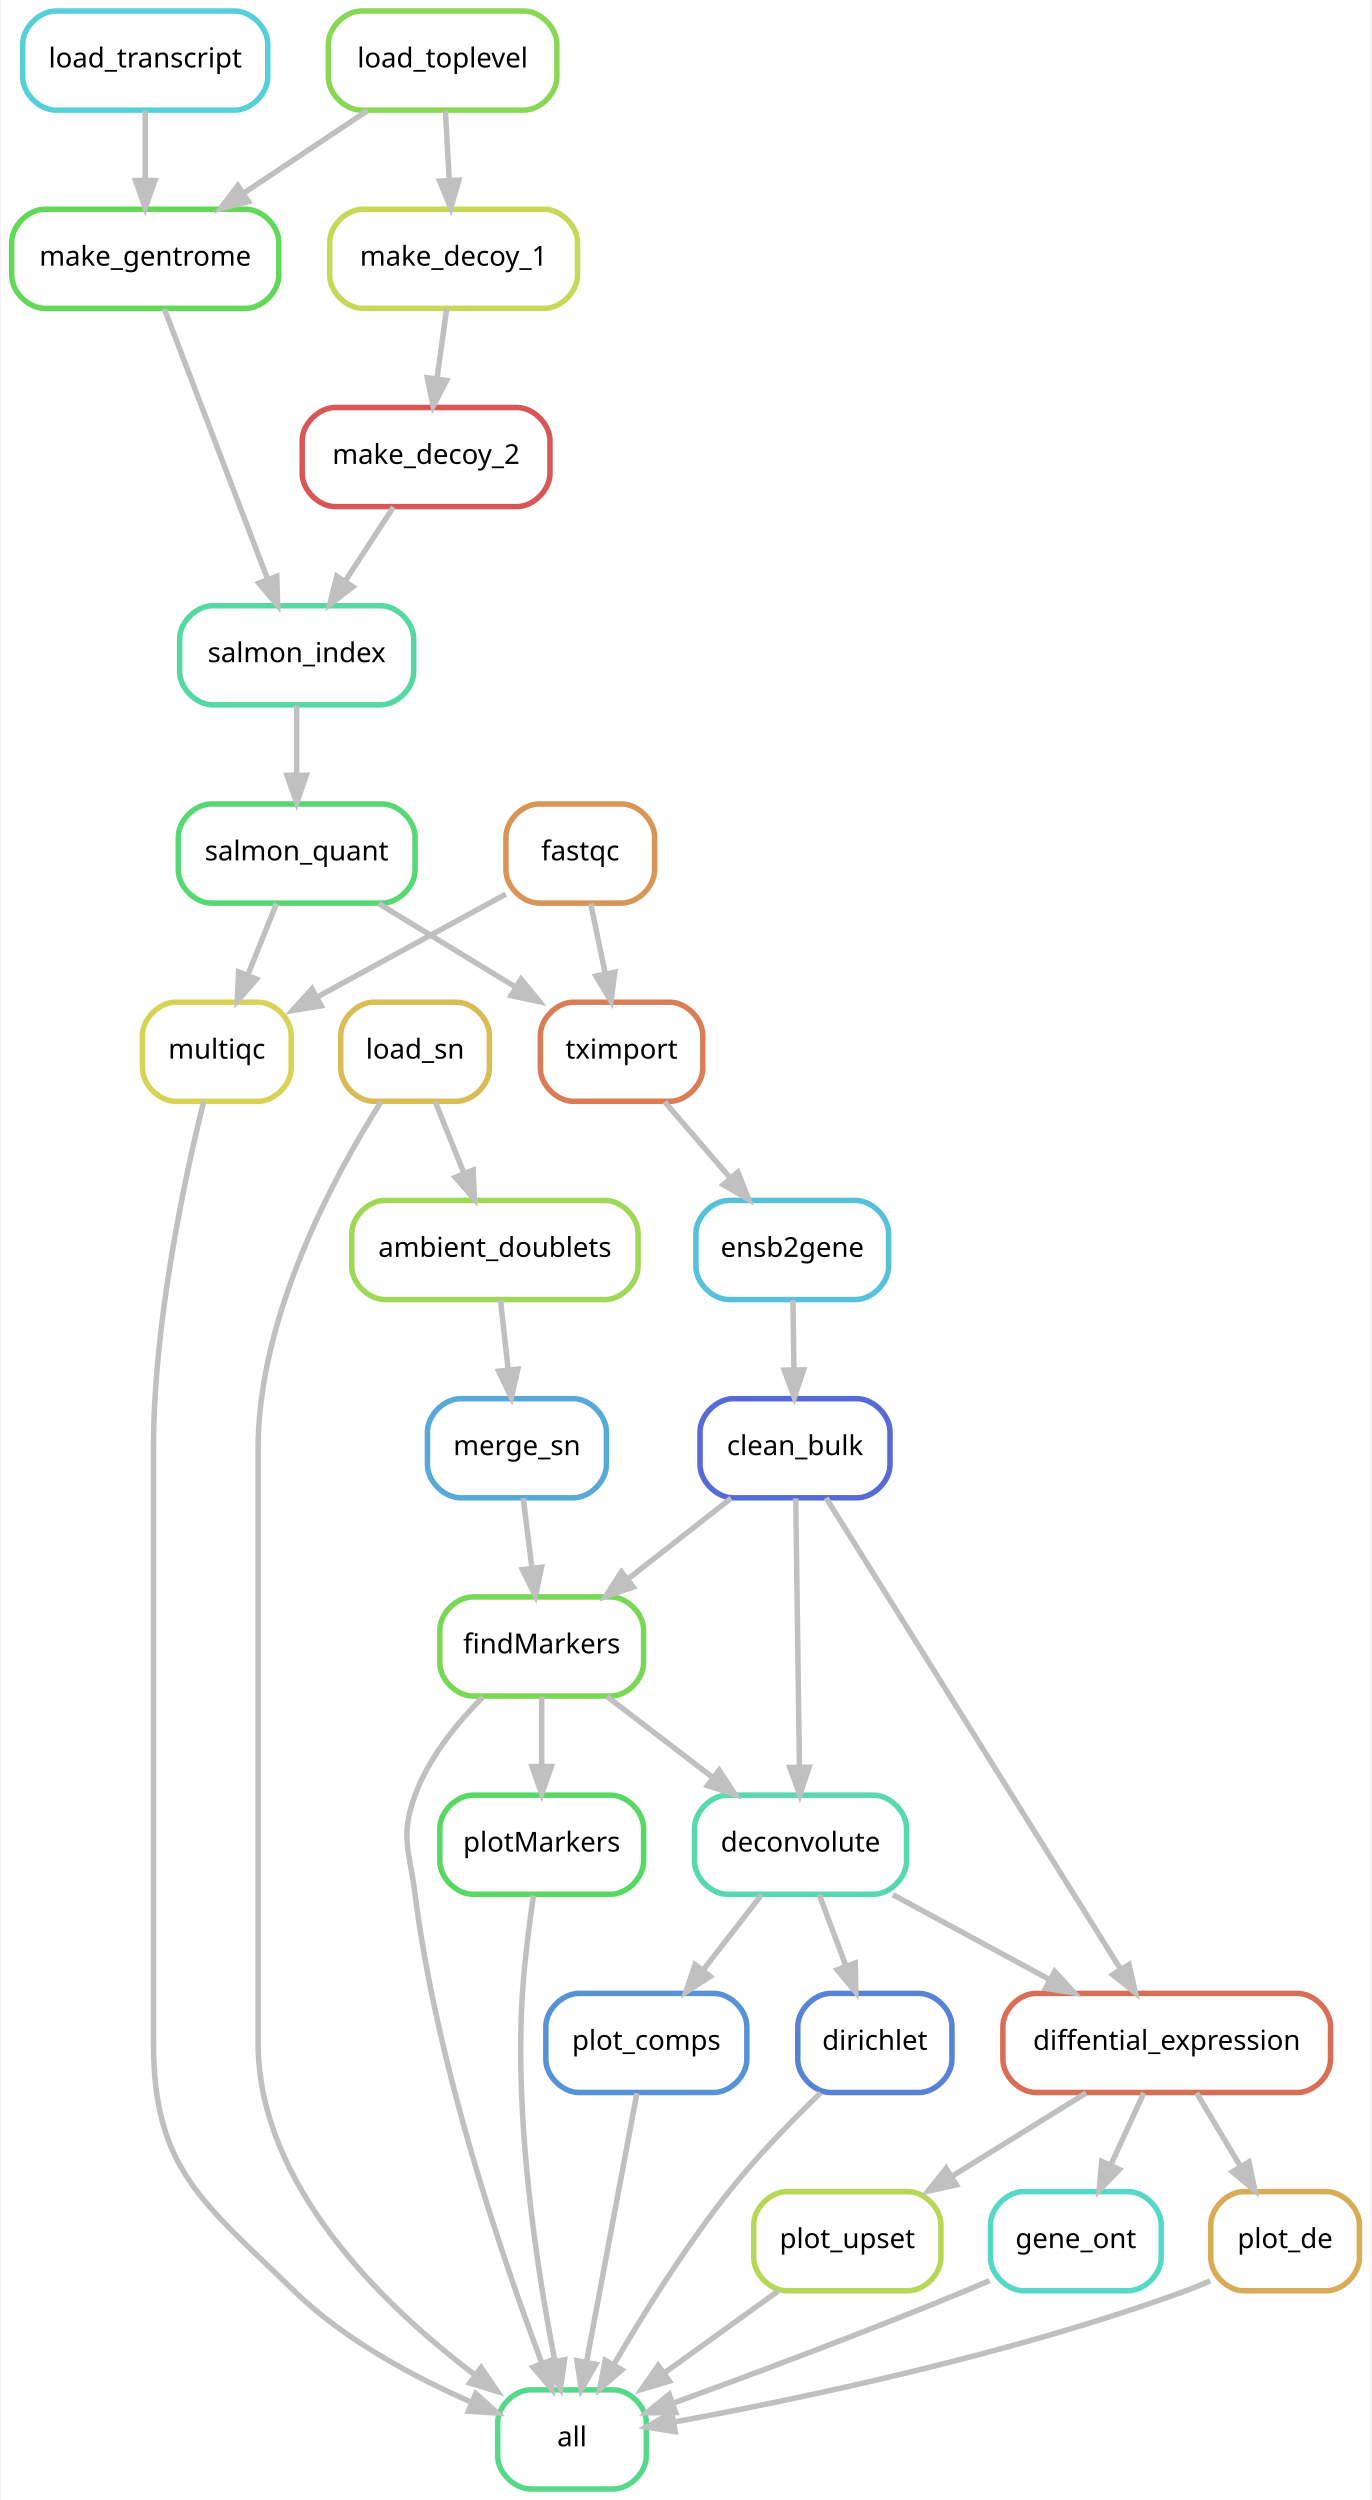
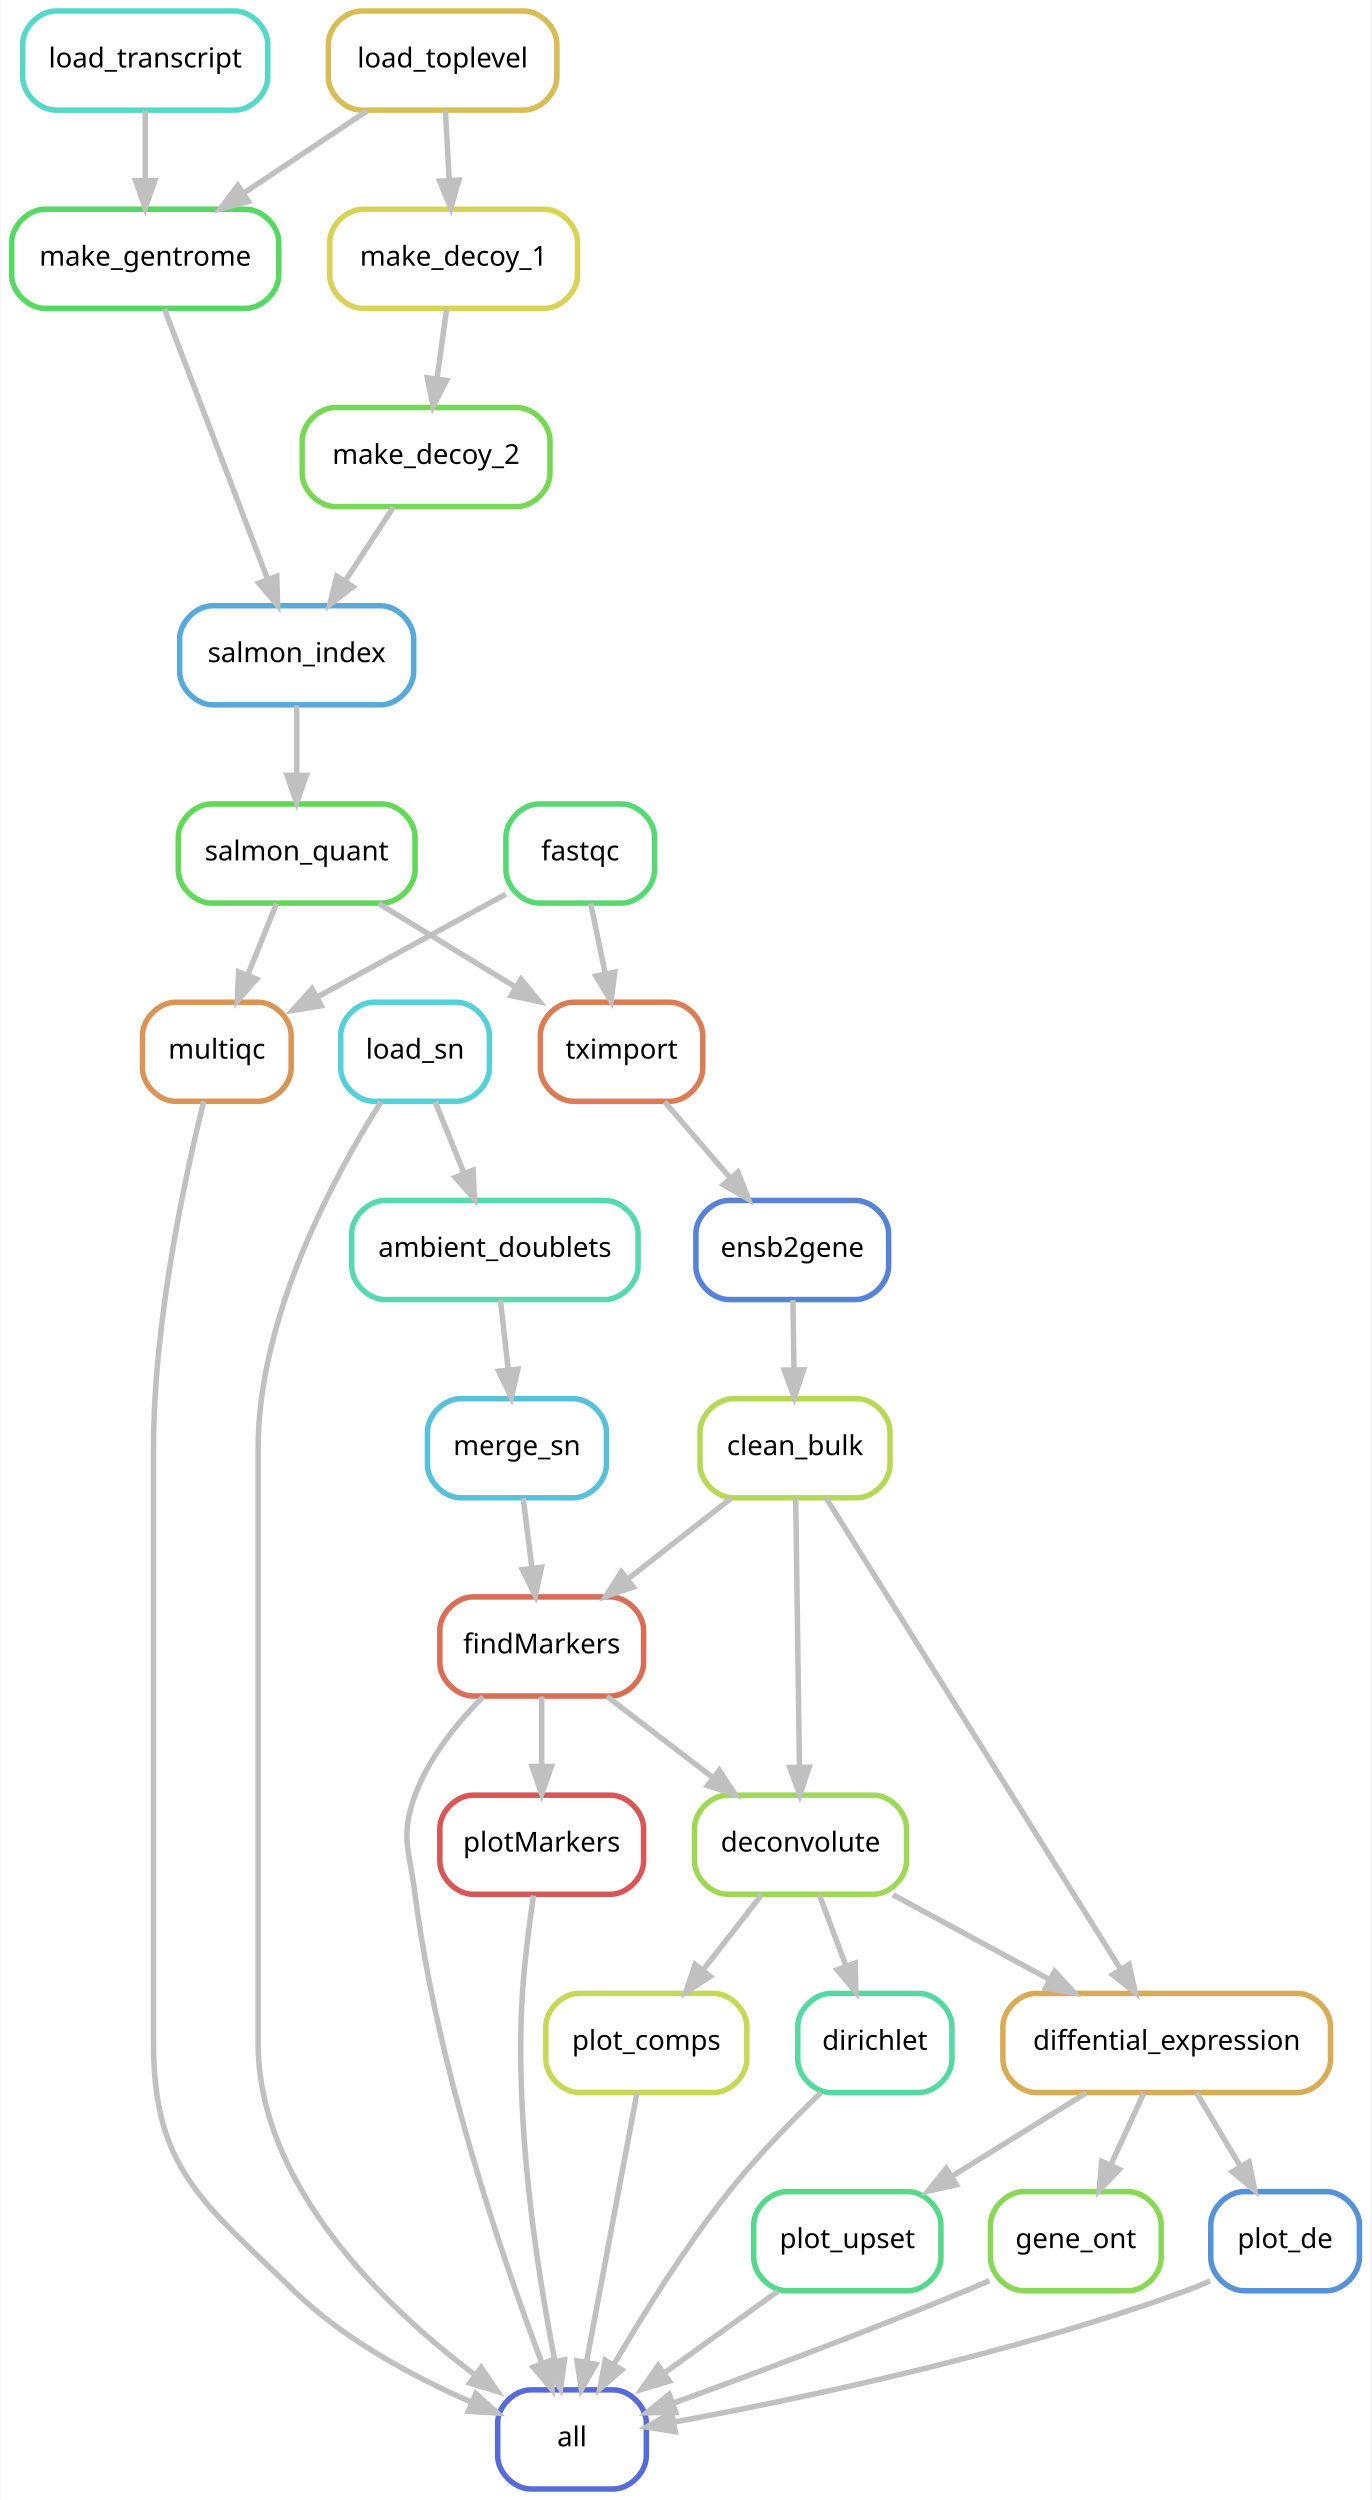
<svg xmlns="http://www.w3.org/2000/svg" width="498pt" height="908pt" viewBox="0.00 0.00 497.50 908.00">
  <g id="graph0" class="graph" transform="scale(1 1) rotate(0) translate(4 904)">
    <polygon fill="#ffffff" stroke="transparent" points="-4,4 -4,-904 493.5,-904 493.5,4 -4,4" />
    <g id="node1" class="node">
-       <path fill="none" stroke="#56d88a" stroke-width="2" d="M218.5,-36C218.5,-36 188.5,-36 188.5,-36 182.5,-36 176.5,-30 176.5,-24 176.5,-24 176.5,-12 176.5,-12 176.5,-6 182.5,0 188.5,0 188.5,0 218.5,0 218.5,0 224.5,0 230.5,-6 230.5,-12 230.5,-12 230.5,-24 230.5,-24 230.5,-30 224.5,-36 218.5,-36" />
+       <path fill="none" stroke="#566bd8" stroke-width="2" d="M218.5,-36C218.5,-36 188.5,-36 188.5,-36 182.5,-36 176.5,-30 176.5,-24 176.5,-24 176.5,-12 176.5,-12 176.5,-6 182.5,0 188.5,0 188.5,0 218.5,0 218.5,0 224.5,0 230.5,-6 230.5,-12 230.5,-12 230.5,-24 230.5,-24 230.5,-30 224.5,-36 218.5,-36" />
      <text text-anchor="middle" x="203.5" y="-15.5" font-family="sans" font-size="10.00" fill="#000000">all</text>
    </g>
    <g id="node2" class="node">
-       <path fill="none" stroke="#d8d356" stroke-width="2" d="M89.5,-540C89.5,-540 59.5,-540 59.5,-540 53.5,-540 47.5,-534 47.5,-528 47.5,-528 47.5,-516 47.5,-516 47.5,-510 53.5,-504 59.5,-504 59.5,-504 89.5,-504 89.5,-504 95.5,-504 101.5,-510 101.5,-516 101.5,-516 101.5,-528 101.5,-528 101.5,-534 95.5,-540 89.5,-540" />
+       <path fill="none" stroke="#d89556" stroke-width="2" d="M89.5,-540C89.5,-540 59.5,-540 59.5,-540 53.5,-540 47.5,-534 47.5,-528 47.5,-528 47.5,-516 47.5,-516 47.5,-510 53.5,-504 59.5,-504 59.5,-504 89.5,-504 89.5,-504 95.5,-504 101.5,-510 101.5,-516 101.5,-516 101.5,-528 101.5,-528 101.5,-534 95.5,-540 89.5,-540" />
      <text text-anchor="middle" x="74.5" y="-519.5" font-family="sans" font-size="10.00" fill="#000000">multiqc</text>
    </g>
-     <g id="edge1" class="edge">
+     <g id="edge7" class="edge">
      <path fill="none" stroke="#c0c0c0" stroke-width="2" d="M69.734,-503.962C62.998,-476.834 51.5,-423.824 51.5,-378 51.5,-378 51.5,-378 51.5,-162 51.5,-116.024 69.593,-104.108 102.5,-72 120.806,-54.139 146.214,-40.593 166.967,-31.536" />
      <polygon fill="#c0c0c0" stroke="#c0c0c0" stroke-width="2" points="168.559,-34.664 176.43,-27.572 165.854,-28.208 168.559,-34.664" />
    </g>
    <g id="node3" class="node">
-       <path fill="none" stroke="#56d873" stroke-width="2" d="M134.5,-612C134.5,-612 72.5,-612 72.5,-612 66.5,-612 60.5,-606 60.5,-600 60.5,-600 60.5,-588 60.5,-588 60.5,-582 66.5,-576 72.5,-576 72.5,-576 134.5,-576 134.5,-576 140.5,-576 146.5,-582 146.5,-588 146.5,-588 146.5,-600 146.5,-600 146.5,-606 140.5,-612 134.5,-612" />
+       <path fill="none" stroke="#61d856" stroke-width="2" d="M134.5,-612C134.5,-612 72.5,-612 72.5,-612 66.5,-612 60.5,-606 60.5,-600 60.5,-600 60.5,-588 60.5,-588 60.5,-582 66.5,-576 72.5,-576 72.5,-576 134.5,-576 134.5,-576 140.5,-576 146.5,-582 146.5,-588 146.5,-588 146.5,-600 146.5,-600 146.5,-606 140.5,-612 134.5,-612" />
      <text text-anchor="middle" x="103.5" y="-591.5" font-family="sans" font-size="10.00" fill="#000000">salmon_quant</text>
    </g>
-     <g id="edge11" class="edge">
+     <g id="edge10" class="edge">
      <path fill="none" stroke="#c0c0c0" stroke-width="2" d="M96.182,-575.831C93.012,-567.962 89.23,-558.571 85.719,-549.853" />
      <polygon fill="#c0c0c0" stroke="#c0c0c0" stroke-width="2" points="88.899,-548.381 81.916,-540.413 82.406,-550.997 88.899,-548.381" />
    </g>
    <g id="node19" class="node">
      <path fill="none" stroke="#d87d56" stroke-width="2" d="M239,-540C239,-540 204,-540 204,-540 198,-540 192,-534 192,-528 192,-528 192,-516 192,-516 192,-510 198,-504 204,-504 204,-504 239,-504 239,-504 245,-504 251,-510 251,-516 251,-516 251,-528 251,-528 251,-534 245,-540 239,-540" />
      <text text-anchor="middle" x="221.5" y="-519.5" font-family="sans" font-size="10.00" fill="#000000">tximport</text>
    </g>
-     <g id="edge29" class="edge">
+     <g id="edge28" class="edge">
      <path fill="none" stroke="#c0c0c0" stroke-width="2" d="M133.276,-575.831C148.369,-566.622 166.876,-555.33 183.034,-545.471" />
      <polygon fill="#c0c0c0" stroke="#c0c0c0" stroke-width="2" points="185.02,-548.359 191.733,-540.163 181.374,-542.384 185.02,-548.359" />
    </g>
    <g id="node4" class="node">
-       <path fill="none" stroke="#56d8a2" stroke-width="2" d="M134,-684C134,-684 73,-684 73,-684 67,-684 61,-678 61,-672 61,-672 61,-660 61,-660 61,-654 67,-648 73,-648 73,-648 134,-648 134,-648 140,-648 146,-654 146,-660 146,-660 146,-672 146,-672 146,-678 140,-684 134,-684" />
+       <path fill="none" stroke="#56a9d8" stroke-width="2" d="M134,-684C134,-684 73,-684 73,-684 67,-684 61,-678 61,-672 61,-672 61,-660 61,-660 61,-654 67,-648 73,-648 73,-648 134,-648 134,-648 140,-648 146,-654 146,-660 146,-660 146,-672 146,-672 146,-678 140,-684 134,-684" />
      <text text-anchor="middle" x="103.5" y="-663.5" font-family="sans" font-size="10.00" fill="#000000">salmon_index</text>
    </g>
    <g id="edge12" class="edge">
      <path fill="none" stroke="#c0c0c0" stroke-width="2" d="M103.5,-647.831C103.5,-640.131 103.5,-630.974 103.5,-622.417" />
      <polygon fill="#c0c0c0" stroke="#c0c0c0" stroke-width="2" points="107,-622.413 103.5,-612.413 100,-622.413 107,-622.413" />
    </g>
    <g id="node5" class="node">
-       <path fill="none" stroke="#61d856" stroke-width="2" d="M85,-828C85,-828 12,-828 12,-828 6,-828 0,-822 0,-816 0,-816 0,-804 0,-804 0,-798 6,-792 12,-792 12,-792 85,-792 85,-792 91,-792 97,-798 97,-804 97,-804 97,-816 97,-816 97,-822 91,-828 85,-828" />
+       <path fill="none" stroke="#56d863" stroke-width="2" d="M85,-828C85,-828 12,-828 12,-828 6,-828 0,-822 0,-816 0,-816 0,-804 0,-804 0,-798 6,-792 12,-792 12,-792 85,-792 85,-792 91,-792 97,-798 97,-804 97,-804 97,-816 97,-816 97,-822 91,-828 85,-828" />
      <text text-anchor="middle" x="48.5" y="-807.5" font-family="sans" font-size="10.00" fill="#000000">make_gentrome</text>
    </g>
-     <g id="edge14" class="edge">
+     <g id="edge13" class="edge">
      <path fill="none" stroke="#c0c0c0" stroke-width="2" d="M55.466,-791.762C64.93,-766.985 81.931,-722.471 92.961,-693.594" />
      <polygon fill="#c0c0c0" stroke="#c0c0c0" stroke-width="2" points="96.292,-694.68 96.591,-684.09 89.753,-692.183 96.292,-694.68" />
    </g>
    <g id="node6" class="node">
-       <path fill="none" stroke="#88d856" stroke-width="2" d="M186,-900C186,-900 127,-900 127,-900 121,-900 115,-894 115,-888 115,-888 115,-876 115,-876 115,-870 121,-864 127,-864 127,-864 186,-864 186,-864 192,-864 198,-870 198,-876 198,-876 198,-888 198,-888 198,-894 192,-900 186,-900" />
+       <path fill="none" stroke="#d8bc56" stroke-width="2" d="M186,-900C186,-900 127,-900 127,-900 121,-900 115,-894 115,-888 115,-888 115,-876 115,-876 115,-870 121,-864 127,-864 127,-864 186,-864 186,-864 192,-864 198,-870 198,-876 198,-876 198,-888 198,-888 198,-894 192,-900 186,-900" />
      <text text-anchor="middle" x="156.5" y="-879.5" font-family="sans" font-size="10.00" fill="#000000">load_toplevel</text>
    </g>
-     <g id="edge16" class="edge">
+     <g id="edge15" class="edge">
      <path fill="none" stroke="#c0c0c0" stroke-width="2" d="M129.247,-863.831C115.561,-854.707 98.808,-843.539 84.117,-833.745" />
      <polygon fill="#c0c0c0" stroke="#c0c0c0" stroke-width="2" points="86.006,-830.798 75.744,-828.163 82.123,-836.622 86.006,-830.798" />
    </g>
    <g id="node9" class="node">
-       <path fill="none" stroke="#c6d856" stroke-width="2" d="M193.5,-828C193.5,-828 127.5,-828 127.5,-828 121.5,-828 115.5,-822 115.5,-816 115.5,-816 115.5,-804 115.5,-804 115.5,-798 121.5,-792 127.5,-792 127.5,-792 193.5,-792 193.5,-792 199.5,-792 205.5,-798 205.5,-804 205.5,-804 205.5,-816 205.5,-816 205.5,-822 199.5,-828 193.5,-828" />
+       <path fill="none" stroke="#d8d356" stroke-width="2" d="M193.5,-828C193.5,-828 127.5,-828 127.5,-828 121.5,-828 115.5,-822 115.5,-816 115.5,-816 115.5,-804 115.5,-804 115.5,-798 121.5,-792 127.5,-792 127.5,-792 193.5,-792 193.5,-792 199.5,-792 205.5,-798 205.5,-804 205.5,-804 205.5,-816 205.5,-816 205.5,-822 199.5,-828 193.5,-828" />
      <text text-anchor="middle" x="160.5" y="-807.5" font-family="sans" font-size="10.00" fill="#000000">make_decoy_1</text>
    </g>
    <g id="edge18" class="edge">
      <path fill="none" stroke="#c0c0c0" stroke-width="2" d="M157.509,-863.831C157.937,-856.131 158.446,-846.974 158.921,-838.417" />
      <polygon fill="#c0c0c0" stroke="#c0c0c0" stroke-width="2" points="162.417,-838.592 159.477,-828.413 155.428,-838.204 162.417,-838.592" />
    </g>
    <g id="node7" class="node">
-       <path fill="none" stroke="#56d0d8" stroke-width="2" d="M81,-900C81,-900 16,-900 16,-900 10,-900 4,-894 4,-888 4,-888 4,-876 4,-876 4,-870 10,-864 16,-864 16,-864 81,-864 81,-864 87,-864 93,-870 93,-876 93,-876 93,-888 93,-888 93,-894 87,-900 81,-900" />
+       <path fill="none" stroke="#56d8c9" stroke-width="2" d="M81,-900C81,-900 16,-900 16,-900 10,-900 4,-894 4,-888 4,-888 4,-876 4,-876 4,-870 10,-864 16,-864 16,-864 81,-864 81,-864 87,-864 93,-870 93,-876 93,-876 93,-888 93,-888 93,-894 87,-900 81,-900" />
      <text text-anchor="middle" x="48.5" y="-879.5" font-family="sans" font-size="10.00" fill="#000000">load_transcript</text>
    </g>
-     <g id="edge15" class="edge">
+     <g id="edge16" class="edge">
      <path fill="none" stroke="#c0c0c0" stroke-width="2" d="M48.5,-863.831C48.5,-856.131 48.5,-846.974 48.5,-838.417" />
      <polygon fill="#c0c0c0" stroke="#c0c0c0" stroke-width="2" points="52,-838.413 48.5,-828.413 45,-838.413 52,-838.413" />
    </g>
    <g id="node8" class="node">
-       <path fill="none" stroke="#d85656" stroke-width="2" d="M183.5,-756C183.5,-756 117.5,-756 117.5,-756 111.5,-756 105.5,-750 105.5,-744 105.5,-744 105.5,-732 105.5,-732 105.5,-726 111.5,-720 117.5,-720 117.5,-720 183.5,-720 183.5,-720 189.5,-720 195.5,-726 195.5,-732 195.5,-732 195.5,-744 195.5,-744 195.5,-750 189.5,-756 183.5,-756" />
+       <path fill="none" stroke="#78d856" stroke-width="2" d="M183.5,-756C183.5,-756 117.5,-756 117.5,-756 111.5,-756 105.5,-750 105.5,-744 105.5,-744 105.5,-732 105.5,-732 105.5,-726 111.5,-720 117.5,-720 117.5,-720 183.5,-720 183.5,-720 189.5,-720 195.5,-726 195.5,-732 195.5,-732 195.5,-744 195.5,-744 195.5,-750 189.5,-756 183.5,-756" />
      <text text-anchor="middle" x="150.5" y="-735.5" font-family="sans" font-size="10.00" fill="#000000">make_decoy_2</text>
    </g>
-     <g id="edge13" class="edge">
+     <g id="edge14" class="edge">
      <path fill="none" stroke="#c0c0c0" stroke-width="2" d="M138.64,-719.831C133.337,-711.708 126.976,-701.964 121.133,-693.012" />
      <polygon fill="#c0c0c0" stroke="#c0c0c0" stroke-width="2" points="123.917,-690.874 115.52,-684.413 118.055,-694.7 123.917,-690.874" />
    </g>
    <g id="edge17" class="edge">
      <path fill="none" stroke="#c0c0c0" stroke-width="2" d="M157.977,-791.831C156.907,-784.131 155.635,-774.974 154.447,-766.417" />
      <polygon fill="#c0c0c0" stroke="#c0c0c0" stroke-width="2" points="157.9,-765.837 153.057,-756.413 150.966,-766.8 157.9,-765.837" />
    </g>
    <g id="node10" class="node">
-       <path fill="none" stroke="#d89556" stroke-width="2" d="M221.5,-612C221.5,-612 191.5,-612 191.5,-612 185.5,-612 179.5,-606 179.5,-600 179.5,-600 179.5,-588 179.5,-588 179.5,-582 185.5,-576 191.5,-576 191.5,-576 221.5,-576 221.5,-576 227.5,-576 233.5,-582 233.5,-588 233.5,-588 233.5,-600 233.5,-600 233.5,-606 227.5,-612 221.5,-612" />
+       <path fill="none" stroke="#56d873" stroke-width="2" d="M221.5,-612C221.5,-612 191.5,-612 191.5,-612 185.5,-612 179.5,-606 179.5,-600 179.5,-600 179.5,-588 179.5,-588 179.5,-582 185.5,-576 191.5,-576 191.5,-576 221.5,-576 221.5,-576 227.5,-576 233.5,-582 233.5,-588 233.5,-588 233.5,-600 233.5,-600 233.5,-606 227.5,-612 221.5,-612" />
      <text text-anchor="middle" x="206.5" y="-591.5" font-family="sans" font-size="10.00" fill="#000000">fastqc</text>
    </g>
-     <g id="edge10" class="edge">
+     <g id="edge11" class="edge">
      <path fill="none" stroke="#c0c0c0" stroke-width="2" d="M179.469,-579.256C159.67,-568.456 132.581,-553.68 110.881,-541.844" />
      <polygon fill="#c0c0c0" stroke="#c0c0c0" stroke-width="2" points="112.403,-538.688 101.948,-536.972 109.051,-544.833 112.403,-538.688" />
    </g>
-     <g id="edge28" class="edge">
+     <g id="edge29" class="edge">
      <path fill="none" stroke="#c0c0c0" stroke-width="2" d="M210.285,-575.831C211.889,-568.131 213.797,-558.974 215.58,-550.417" />
      <polygon fill="#c0c0c0" stroke="#c0c0c0" stroke-width="2" points="219.051,-550.917 217.664,-540.413 212.198,-549.489 219.051,-550.917" />
    </g>
    <g id="node11" class="node">
-       <path fill="none" stroke="#5692d8" stroke-width="2" d="M255,-180C255,-180 206,-180 206,-180 200,-180 194,-174 194,-168 194,-168 194,-156 194,-156 194,-150 200,-144 206,-144 206,-144 255,-144 255,-144 261,-144 267,-150 267,-156 267,-156 267,-168 267,-168 267,-174 261,-180 255,-180" />
+       <path fill="none" stroke="#c6d856" stroke-width="2" d="M255,-180C255,-180 206,-180 206,-180 200,-180 194,-174 194,-168 194,-168 194,-156 194,-156 194,-150 200,-144 206,-144 206,-144 255,-144 255,-144 261,-144 267,-150 267,-156 267,-156 267,-168 267,-168 267,-174 261,-180 255,-180" />
      <text text-anchor="middle" x="230.5" y="-159.5" font-family="sans" font-size="10.00" fill="#000000">plot_comps</text>
    </g>
-     <g id="edge6" class="edge">
+     <g id="edge9" class="edge">
      <path fill="none" stroke="#c0c0c0" stroke-width="2" d="M227.08,-143.762C222.455,-119.093 214.161,-74.86 208.745,-45.973" />
      <polygon fill="#c0c0c0" stroke="#c0c0c0" stroke-width="2" points="212.175,-45.273 206.892,-36.09 205.295,-46.563 212.175,-45.273" />
    </g>
    <g id="node12" class="node">
-       <path fill="none" stroke="#56d8b1" stroke-width="2" d="M313,-252C313,-252 260,-252 260,-252 254,-252 248,-246 248,-240 248,-240 248,-228 248,-228 248,-222 254,-216 260,-216 260,-216 313,-216 313,-216 319,-216 325,-222 325,-228 325,-228 325,-240 325,-240 325,-246 319,-252 313,-252" />
+       <path fill="none" stroke="#9fd856" stroke-width="2" d="M313,-252C313,-252 260,-252 260,-252 254,-252 248,-246 248,-240 248,-240 248,-228 248,-228 248,-222 254,-216 260,-216 260,-216 313,-216 313,-216 319,-216 325,-222 325,-228 325,-228 325,-240 325,-240 325,-246 319,-252 313,-252" />
      <text text-anchor="middle" x="286.5" y="-231.5" font-family="sans" font-size="10.00" fill="#000000">deconvolute</text>
    </g>
    <g id="edge19" class="edge">
      <path fill="none" stroke="#c0c0c0" stroke-width="2" d="M272.369,-215.831C265.919,-207.539 258.156,-197.557 251.075,-188.453" />
      <polygon fill="#c0c0c0" stroke="#c0c0c0" stroke-width="2" points="253.724,-186.158 244.821,-180.413 248.198,-190.456 253.724,-186.158" />
    </g>
    <g id="node20" class="node">
-       <path fill="none" stroke="#5682d8" stroke-width="2" d="M329.5,-180C329.5,-180 297.5,-180 297.5,-180 291.5,-180 285.5,-174 285.5,-168 285.5,-168 285.5,-156 285.5,-156 285.5,-150 291.5,-144 297.5,-144 297.5,-144 329.5,-144 329.5,-144 335.5,-144 341.5,-150 341.5,-156 341.5,-156 341.5,-168 341.5,-168 341.5,-174 335.5,-180 329.5,-180" />
+       <path fill="none" stroke="#56d8a2" stroke-width="2" d="M329.5,-180C329.5,-180 297.5,-180 297.5,-180 291.5,-180 285.5,-174 285.5,-168 285.5,-168 285.5,-156 285.5,-156 285.5,-150 291.5,-144 297.5,-144 297.5,-144 329.5,-144 329.5,-144 335.5,-144 341.5,-150 341.5,-156 341.5,-156 341.5,-168 341.5,-168 341.5,-174 335.5,-180 329.5,-180" />
      <text text-anchor="middle" x="313.5" y="-159.5" font-family="sans" font-size="10.00" fill="#000000">dirichlet</text>
    </g>
    <g id="edge30" class="edge">
      <path fill="none" stroke="#c0c0c0" stroke-width="2" d="M293.313,-215.831C296.264,-207.962 299.786,-198.571 303.055,-189.853" />
      <polygon fill="#c0c0c0" stroke="#c0c0c0" stroke-width="2" points="306.361,-191.006 306.595,-180.413 299.807,-188.548 306.361,-191.006" />
    </g>
    <g id="node22" class="node">
-       <path fill="none" stroke="#d86e56" stroke-width="2" d="M467,-180C467,-180 372,-180 372,-180 366,-180 360,-174 360,-168 360,-168 360,-156 360,-156 360,-150 366,-144 372,-144 372,-144 467,-144 467,-144 473,-144 479,-150 479,-156 479,-156 479,-168 479,-168 479,-174 473,-180 467,-180" />
+       <path fill="none" stroke="#d8ac56" stroke-width="2" d="M467,-180C467,-180 372,-180 372,-180 366,-180 360,-174 360,-168 360,-168 360,-156 360,-156 360,-150 366,-144 372,-144 372,-144 467,-144 467,-144 473,-144 479,-150 479,-156 479,-156 479,-168 479,-168 479,-174 473,-180 467,-180" />
      <text text-anchor="middle" x="419.5" y="-159.5" font-family="sans" font-size="10.00" fill="#000000">diffential_expression</text>
    </g>
-     <g id="edge33" class="edge">
+     <g id="edge32" class="edge">
      <path fill="none" stroke="#c0c0c0" stroke-width="2" d="M320.062,-215.831C337.388,-206.452 358.706,-194.911 377.154,-184.924" />
      <polygon fill="#c0c0c0" stroke="#c0c0c0" stroke-width="2" points="378.821,-188.001 385.949,-180.163 375.489,-181.846 378.821,-188.001" />
    </g>
    <g id="node13" class="node">
-       <path fill="none" stroke="#78d856" stroke-width="2" d="M217.5,-324C217.5,-324 167.5,-324 167.5,-324 161.5,-324 155.5,-318 155.5,-312 155.5,-312 155.5,-300 155.5,-300 155.5,-294 161.5,-288 167.5,-288 167.5,-288 217.5,-288 217.5,-288 223.5,-288 229.5,-294 229.5,-300 229.5,-300 229.5,-312 229.5,-312 229.5,-318 223.5,-324 217.5,-324" />
+       <path fill="none" stroke="#d86e56" stroke-width="2" d="M217.5,-324C217.5,-324 167.5,-324 167.5,-324 161.5,-324 155.5,-318 155.5,-312 155.5,-312 155.5,-300 155.5,-300 155.5,-294 161.5,-288 167.5,-288 167.5,-288 217.5,-288 217.5,-288 223.5,-288 229.5,-294 229.5,-300 229.5,-300 229.5,-312 229.5,-312 229.5,-318 223.5,-324 217.5,-324" />
      <text text-anchor="middle" x="192.5" y="-303.5" font-family="sans" font-size="10.00" fill="#000000">findMarkers</text>
    </g>
-     <g id="edge7" class="edge">
+     <g id="edge6" class="edge">
      <path fill="none" stroke="#c0c0c0" stroke-width="2" d="M171.187,-287.731C161.687,-278.176 151.521,-265.637 146.5,-252 140.972,-236.985 144.493,-231.874 146.5,-216 154.374,-153.718 178.24,-83.775 192.472,-45.947" />
      <polygon fill="#c0c0c0" stroke="#c0c0c0" stroke-width="2" points="195.911,-46.752 196.209,-36.162 189.371,-44.255 195.911,-46.752" />
    </g>
    <g id="edge20" class="edge">
      <path fill="none" stroke="#c0c0c0" stroke-width="2" d="M216.22,-287.831C227.909,-278.878 242.169,-267.956 254.781,-258.296" />
      <polygon fill="#c0c0c0" stroke="#c0c0c0" stroke-width="2" points="256.977,-261.022 262.787,-252.163 252.72,-255.465 256.977,-261.022" />
    </g>
    <g id="node24" class="node">
-       <path fill="none" stroke="#56d863" stroke-width="2" d="M217.5,-252C217.5,-252 167.5,-252 167.5,-252 161.5,-252 155.5,-246 155.5,-240 155.5,-240 155.5,-228 155.5,-228 155.5,-222 161.5,-216 167.5,-216 167.5,-216 217.5,-216 217.5,-216 223.5,-216 229.5,-222 229.5,-228 229.5,-228 229.5,-240 229.5,-240 229.5,-246 223.5,-252 217.5,-252" />
+       <path fill="none" stroke="#d85656" stroke-width="2" d="M217.5,-252C217.5,-252 167.5,-252 167.5,-252 161.5,-252 155.5,-246 155.5,-240 155.5,-240 155.5,-228 155.5,-228 155.5,-222 161.5,-216 167.5,-216 167.5,-216 217.5,-216 217.5,-216 223.5,-216 229.5,-222 229.5,-228 229.5,-228 229.5,-240 229.5,-240 229.5,-246 223.5,-252 217.5,-252" />
      <text text-anchor="middle" x="192.5" y="-231.5" font-family="sans" font-size="10.00" fill="#000000">plotMarkers</text>
    </g>
    <g id="edge35" class="edge">
      <path fill="none" stroke="#c0c0c0" stroke-width="2" d="M192.5,-287.831C192.5,-280.131 192.5,-270.974 192.5,-262.417" />
      <polygon fill="#c0c0c0" stroke="#c0c0c0" stroke-width="2" points="196,-262.413 192.5,-252.413 189,-262.413 196,-262.413" />
    </g>
    <g id="node14" class="node">
-       <path fill="none" stroke="#56a9d8" stroke-width="2" d="M204,-396C204,-396 163,-396 163,-396 157,-396 151,-390 151,-384 151,-384 151,-372 151,-372 151,-366 157,-360 163,-360 163,-360 204,-360 204,-360 210,-360 216,-366 216,-372 216,-372 216,-384 216,-384 216,-390 210,-396 204,-396" />
+       <path fill="none" stroke="#56c1d8" stroke-width="2" d="M204,-396C204,-396 163,-396 163,-396 157,-396 151,-390 151,-384 151,-384 151,-372 151,-372 151,-366 157,-360 163,-360 163,-360 204,-360 204,-360 210,-360 216,-366 216,-372 216,-372 216,-384 216,-384 216,-390 210,-396 204,-396" />
      <text text-anchor="middle" x="183.5" y="-375.5" font-family="sans" font-size="10.00" fill="#000000">merge_sn</text>
    </g>
-     <g id="edge22" class="edge">
+     <g id="edge23" class="edge">
      <path fill="none" stroke="#c0c0c0" stroke-width="2" d="M185.771,-359.831C186.734,-352.131 187.878,-342.974 188.948,-334.417" />
      <polygon fill="#c0c0c0" stroke="#c0c0c0" stroke-width="2" points="192.431,-334.77 190.198,-324.413 185.485,-333.902 192.431,-334.77" />
    </g>
    <g id="node15" class="node">
-       <path fill="none" stroke="#9fd856" stroke-width="2" d="M215.5,-468C215.5,-468 135.5,-468 135.5,-468 129.5,-468 123.5,-462 123.5,-456 123.5,-456 123.5,-444 123.5,-444 123.5,-438 129.5,-432 135.5,-432 135.5,-432 215.5,-432 215.5,-432 221.5,-432 227.5,-438 227.5,-444 227.5,-444 227.5,-456 227.5,-456 227.5,-462 221.5,-468 215.5,-468" />
+       <path fill="none" stroke="#56d8b1" stroke-width="2" d="M215.5,-468C215.5,-468 135.5,-468 135.5,-468 129.5,-468 123.5,-462 123.5,-456 123.5,-456 123.5,-444 123.5,-444 123.5,-438 129.5,-432 135.5,-432 135.5,-432 215.5,-432 215.5,-432 221.5,-432 227.5,-438 227.5,-444 227.5,-444 227.5,-456 227.5,-456 227.5,-462 221.5,-468 215.5,-468" />
      <text text-anchor="middle" x="175.5" y="-447.5" font-family="sans" font-size="10.00" fill="#000000">ambient_doublets</text>
    </g>
    <g id="edge24" class="edge">
      <path fill="none" stroke="#c0c0c0" stroke-width="2" d="M177.519,-431.831C178.374,-424.131 179.392,-414.974 180.343,-406.417" />
      <polygon fill="#c0c0c0" stroke="#c0c0c0" stroke-width="2" points="183.828,-406.739 181.454,-396.413 176.871,-405.966 183.828,-406.739" />
    </g>
    <g id="node16" class="node">
-       <path fill="none" stroke="#d8bc56" stroke-width="2" d="M161.5,-540C161.5,-540 131.5,-540 131.5,-540 125.5,-540 119.5,-534 119.5,-528 119.5,-528 119.5,-516 119.5,-516 119.5,-510 125.5,-504 131.5,-504 131.5,-504 161.5,-504 161.5,-504 167.5,-504 173.5,-510 173.5,-516 173.5,-516 173.5,-528 173.5,-528 173.5,-534 167.5,-540 161.5,-540" />
+       <path fill="none" stroke="#56d0d8" stroke-width="2" d="M161.5,-540C161.5,-540 131.5,-540 131.5,-540 125.5,-540 119.5,-534 119.5,-528 119.5,-528 119.5,-516 119.5,-516 119.5,-510 125.5,-504 131.5,-504 131.5,-504 161.5,-504 161.5,-504 167.5,-504 173.5,-510 173.5,-516 173.5,-516 173.5,-528 173.5,-528 173.5,-534 167.5,-540 161.5,-540" />
      <text text-anchor="middle" x="146.5" y="-519.5" font-family="sans" font-size="10.00" fill="#000000">load_sn</text>
    </g>
-     <g id="edge4" class="edge">
+     <g id="edge2" class="edge">
      <path fill="none" stroke="#c0c0c0" stroke-width="2" d="M134.132,-503.817C117.368,-477.355 89.5,-426.128 89.5,-378 89.5,-378 89.5,-378 89.5,-162 89.5,-110.559 134.774,-66.765 168.259,-41.41" />
      <polygon fill="#c0c0c0" stroke="#c0c0c0" stroke-width="2" points="170.497,-44.108 176.484,-35.367 166.352,-38.467 170.497,-44.108" />
    </g>
    <g id="edge25" class="edge">
      <path fill="none" stroke="#c0c0c0" stroke-width="2" d="M153.818,-503.831C156.988,-495.962 160.77,-486.571 164.281,-477.853" />
      <polygon fill="#c0c0c0" stroke="#c0c0c0" stroke-width="2" points="167.594,-478.997 168.083,-468.413 161.101,-476.382 167.594,-478.997" />
    </g>
    <g id="node17" class="node">
-       <path fill="none" stroke="#566bd8" stroke-width="2" d="M307,-396C307,-396 262,-396 262,-396 256,-396 250,-390 250,-384 250,-384 250,-372 250,-372 250,-366 256,-360 262,-360 262,-360 307,-360 307,-360 313,-360 319,-366 319,-372 319,-372 319,-384 319,-384 319,-390 313,-396 307,-396" />
+       <path fill="none" stroke="#b6d856" stroke-width="2" d="M307,-396C307,-396 262,-396 262,-396 256,-396 250,-390 250,-384 250,-384 250,-372 250,-372 250,-366 256,-360 262,-360 262,-360 307,-360 307,-360 313,-360 319,-366 319,-372 319,-372 319,-384 319,-384 319,-390 313,-396 307,-396" />
      <text text-anchor="middle" x="284.5" y="-375.5" font-family="sans" font-size="10.00" fill="#000000">clean_bulk</text>
    </g>
    <g id="edge21" class="edge">
      <path fill="none" stroke="#c0c0c0" stroke-width="2" d="M284.753,-359.762C285.094,-335.201 285.705,-291.247 286.106,-262.354" />
      <polygon fill="#c0c0c0" stroke="#c0c0c0" stroke-width="2" points="289.609,-262.137 286.249,-252.09 282.61,-262.04 289.609,-262.137" />
    </g>
-     <g id="edge23" class="edge">
+     <g id="edge22" class="edge">
      <path fill="none" stroke="#c0c0c0" stroke-width="2" d="M261.284,-359.831C249.953,-350.963 236.154,-340.164 223.897,-330.572" />
      <polygon fill="#c0c0c0" stroke="#c0c0c0" stroke-width="2" points="225.74,-327.57 215.708,-324.163 221.426,-333.082 225.74,-327.57" />
    </g>
-     <g id="edge32" class="edge">
+     <g id="edge33" class="edge">
      <path fill="none" stroke="#c0c0c0" stroke-width="2" d="M295.778,-359.955C319.552,-321.917 374.911,-233.343 402.805,-188.713" />
      <polygon fill="#c0c0c0" stroke="#c0c0c0" stroke-width="2" points="405.827,-190.48 408.159,-180.145 399.891,-186.77 405.827,-190.48" />
    </g>
    <g id="node18" class="node">
-       <path fill="none" stroke="#56c1d8" stroke-width="2" d="M306.5,-468C306.5,-468 260.5,-468 260.5,-468 254.5,-468 248.5,-462 248.5,-456 248.5,-456 248.5,-444 248.5,-444 248.5,-438 254.5,-432 260.5,-432 260.5,-432 306.5,-432 306.5,-432 312.5,-432 318.5,-438 318.5,-444 318.5,-444 318.5,-456 318.5,-456 318.5,-462 312.5,-468 306.5,-468" />
+       <path fill="none" stroke="#5682d8" stroke-width="2" d="M306.5,-468C306.5,-468 260.5,-468 260.5,-468 254.5,-468 248.5,-462 248.5,-456 248.5,-456 248.5,-444 248.5,-444 248.5,-438 254.5,-432 260.5,-432 260.5,-432 306.5,-432 306.5,-432 312.5,-432 318.5,-438 318.5,-444 318.5,-444 318.5,-456 318.5,-456 318.5,-462 312.5,-468 306.5,-468" />
      <text text-anchor="middle" x="283.5" y="-447.5" font-family="sans" font-size="10.00" fill="#000000">ensb2gene</text>
    </g>
    <g id="edge26" class="edge">
      <path fill="none" stroke="#c0c0c0" stroke-width="2" d="M283.752,-431.831C283.859,-424.131 283.986,-414.974 284.105,-406.417" />
      <polygon fill="#c0c0c0" stroke="#c0c0c0" stroke-width="2" points="287.605,-406.461 284.244,-396.413 280.606,-406.364 287.605,-406.461" />
    </g>
    <g id="edge27" class="edge">
      <path fill="none" stroke="#c0c0c0" stroke-width="2" d="M237.145,-503.831C244.359,-495.454 253.057,-485.353 260.961,-476.175" />
      <polygon fill="#c0c0c0" stroke="#c0c0c0" stroke-width="2" points="263.771,-478.275 267.644,-468.413 258.467,-473.707 263.771,-478.275" />
    </g>
-     <g id="edge9" class="edge">
+     <g id="edge4" class="edge">
      <path fill="none" stroke="#c0c0c0" stroke-width="2" d="M293.829,-143.916C283.37,-133.833 270.619,-120.764 260.5,-108 244.675,-88.038 229.379,-63.505 218.624,-45.097" />
      <polygon fill="#c0c0c0" stroke="#c0c0c0" stroke-width="2" points="221.605,-43.261 213.58,-36.343 215.54,-46.755 221.605,-43.261" />
    </g>
    <g id="node21" class="node">
-       <path fill="none" stroke="#d8ac56" stroke-width="2" d="M477.5,-108C477.5,-108 447.5,-108 447.5,-108 441.5,-108 435.5,-102 435.5,-96 435.5,-96 435.5,-84 435.5,-84 435.5,-78 441.5,-72 447.5,-72 447.5,-72 477.5,-72 477.5,-72 483.5,-72 489.5,-78 489.5,-84 489.5,-84 489.5,-96 489.5,-96 489.5,-102 483.5,-108 477.5,-108" />
+       <path fill="none" stroke="#5692d8" stroke-width="2" d="M477.5,-108C477.5,-108 447.5,-108 447.5,-108 441.5,-108 435.5,-102 435.5,-96 435.5,-96 435.5,-84 435.5,-84 435.5,-78 441.5,-72 447.5,-72 447.5,-72 477.5,-72 477.5,-72 483.5,-72 489.5,-78 489.5,-84 489.5,-84 489.5,-96 489.5,-96 489.5,-102 483.5,-108 477.5,-108" />
      <text text-anchor="middle" x="462.5" y="-87.5" font-family="sans" font-size="10.00" fill="#000000">plot_de</text>
    </g>
    <g id="edge8" class="edge">
      <path fill="none" stroke="#c0c0c0" stroke-width="2" d="M435.266,-75.585C432.346,-74.281 429.387,-73.056 426.5,-72 362.812,-48.708 285.214,-32.514 240.369,-24.278" />
      <polygon fill="#c0c0c0" stroke="#c0c0c0" stroke-width="2" points="240.971,-20.83 230.508,-22.499 239.728,-27.719 240.971,-20.83" />
    </g>
    <g id="edge31" class="edge">
      <path fill="none" stroke="#c0c0c0" stroke-width="2" d="M430.351,-143.831C435.202,-135.708 441.022,-125.964 446.368,-117.012" />
      <polygon fill="#c0c0c0" stroke="#c0c0c0" stroke-width="2" points="449.381,-118.793 451.503,-108.413 443.371,-115.204 449.381,-118.793" />
    </g>
    <g id="node23" class="node">
-       <path fill="none" stroke="#b6d856" stroke-width="2" d="M325.5,-108C325.5,-108 281.5,-108 281.5,-108 275.5,-108 269.5,-102 269.5,-96 269.5,-96 269.5,-84 269.5,-84 269.5,-78 275.5,-72 281.5,-72 281.5,-72 325.5,-72 325.5,-72 331.5,-72 337.5,-78 337.5,-84 337.5,-84 337.5,-96 337.5,-96 337.5,-102 331.5,-108 325.5,-108" />
+       <path fill="none" stroke="#56d88a" stroke-width="2" d="M325.5,-108C325.5,-108 281.5,-108 281.5,-108 275.5,-108 269.5,-102 269.5,-96 269.5,-96 269.5,-84 269.5,-84 269.5,-78 275.5,-72 281.5,-72 281.5,-72 325.5,-72 325.5,-72 331.5,-72 337.5,-78 337.5,-84 337.5,-84 337.5,-96 337.5,-96 337.5,-102 331.5,-108 325.5,-108" />
      <text text-anchor="middle" x="303.5" y="-87.5" font-family="sans" font-size="10.00" fill="#000000">plot_upset</text>
    </g>
    <g id="edge34" class="edge">
      <path fill="none" stroke="#c0c0c0" stroke-width="2" d="M390.228,-143.831C375.391,-134.622 357.199,-123.33 341.314,-113.471" />
      <polygon fill="#c0c0c0" stroke="#c0c0c0" stroke-width="2" points="343.104,-110.463 332.762,-108.163 339.413,-116.41 343.104,-110.463" />
    </g>
    <g id="node25" class="node">
-       <path fill="none" stroke="#56d8c9" stroke-width="2" d="M405.5,-108C405.5,-108 367.5,-108 367.5,-108 361.5,-108 355.5,-102 355.5,-96 355.5,-96 355.5,-84 355.5,-84 355.5,-78 361.5,-72 367.5,-72 367.5,-72 405.5,-72 405.5,-72 411.5,-72 417.5,-78 417.5,-84 417.5,-84 417.5,-96 417.5,-96 417.5,-102 411.5,-108 405.5,-108" />
+       <path fill="none" stroke="#88d856" stroke-width="2" d="M405.5,-108C405.5,-108 367.5,-108 367.5,-108 361.5,-108 355.5,-102 355.5,-96 355.5,-96 355.5,-84 355.5,-84 355.5,-78 361.5,-72 367.5,-72 367.5,-72 405.5,-72 405.5,-72 411.5,-72 417.5,-78 417.5,-84 417.5,-84 417.5,-96 417.5,-96 417.5,-102 411.5,-108 405.5,-108" />
      <text text-anchor="middle" x="386.5" y="-87.5" font-family="sans" font-size="10.00" fill="#000000">gene_ont</text>
    </g>
    <g id="edge36" class="edge">
      <path fill="none" stroke="#c0c0c0" stroke-width="2" d="M411.173,-143.831C407.527,-135.877 403.169,-126.369 399.137,-117.572" />
      <polygon fill="#c0c0c0" stroke="#c0c0c0" stroke-width="2" points="402.288,-116.046 394.939,-108.413 395.924,-118.962 402.288,-116.046" />
    </g>
-     <g id="edge5" class="edge">
+     <g id="edge1" class="edge">
      <path fill="none" stroke="#c0c0c0" stroke-width="2" d="M278.266,-71.831C265.712,-62.793 250.372,-51.748 236.861,-42.02" />
      <polygon fill="#c0c0c0" stroke="#c0c0c0" stroke-width="2" points="238.887,-39.166 228.726,-36.163 234.796,-44.846 238.887,-39.166" />
    </g>
    <g id="edge3" class="edge">
      <path fill="none" stroke="#c0c0c0" stroke-width="2" d="M189.512,-215.563C187.975,-205.154 186.267,-191.887 185.5,-180 182.47,-133.063 190.963,-78.785 197.292,-46.485" />
      <polygon fill="#c0c0c0" stroke="#c0c0c0" stroke-width="2" points="200.777,-46.912 199.336,-36.416 193.917,-45.519 200.777,-46.912" />
    </g>
-     <g id="edge2" class="edge">
+     <g id="edge5" class="edge">
      <path fill="none" stroke="#c0c0c0" stroke-width="2" d="M355.137,-75.666C352.227,-74.403 349.315,-73.164 346.5,-72 310.74,-57.219 269.326,-41.758 240.299,-31.186" />
      <polygon fill="#c0c0c0" stroke="#c0c0c0" stroke-width="2" points="241.172,-27.779 230.577,-27.66 238.785,-34.36 241.172,-27.779" />
    </g>
  </g>
</svg>
